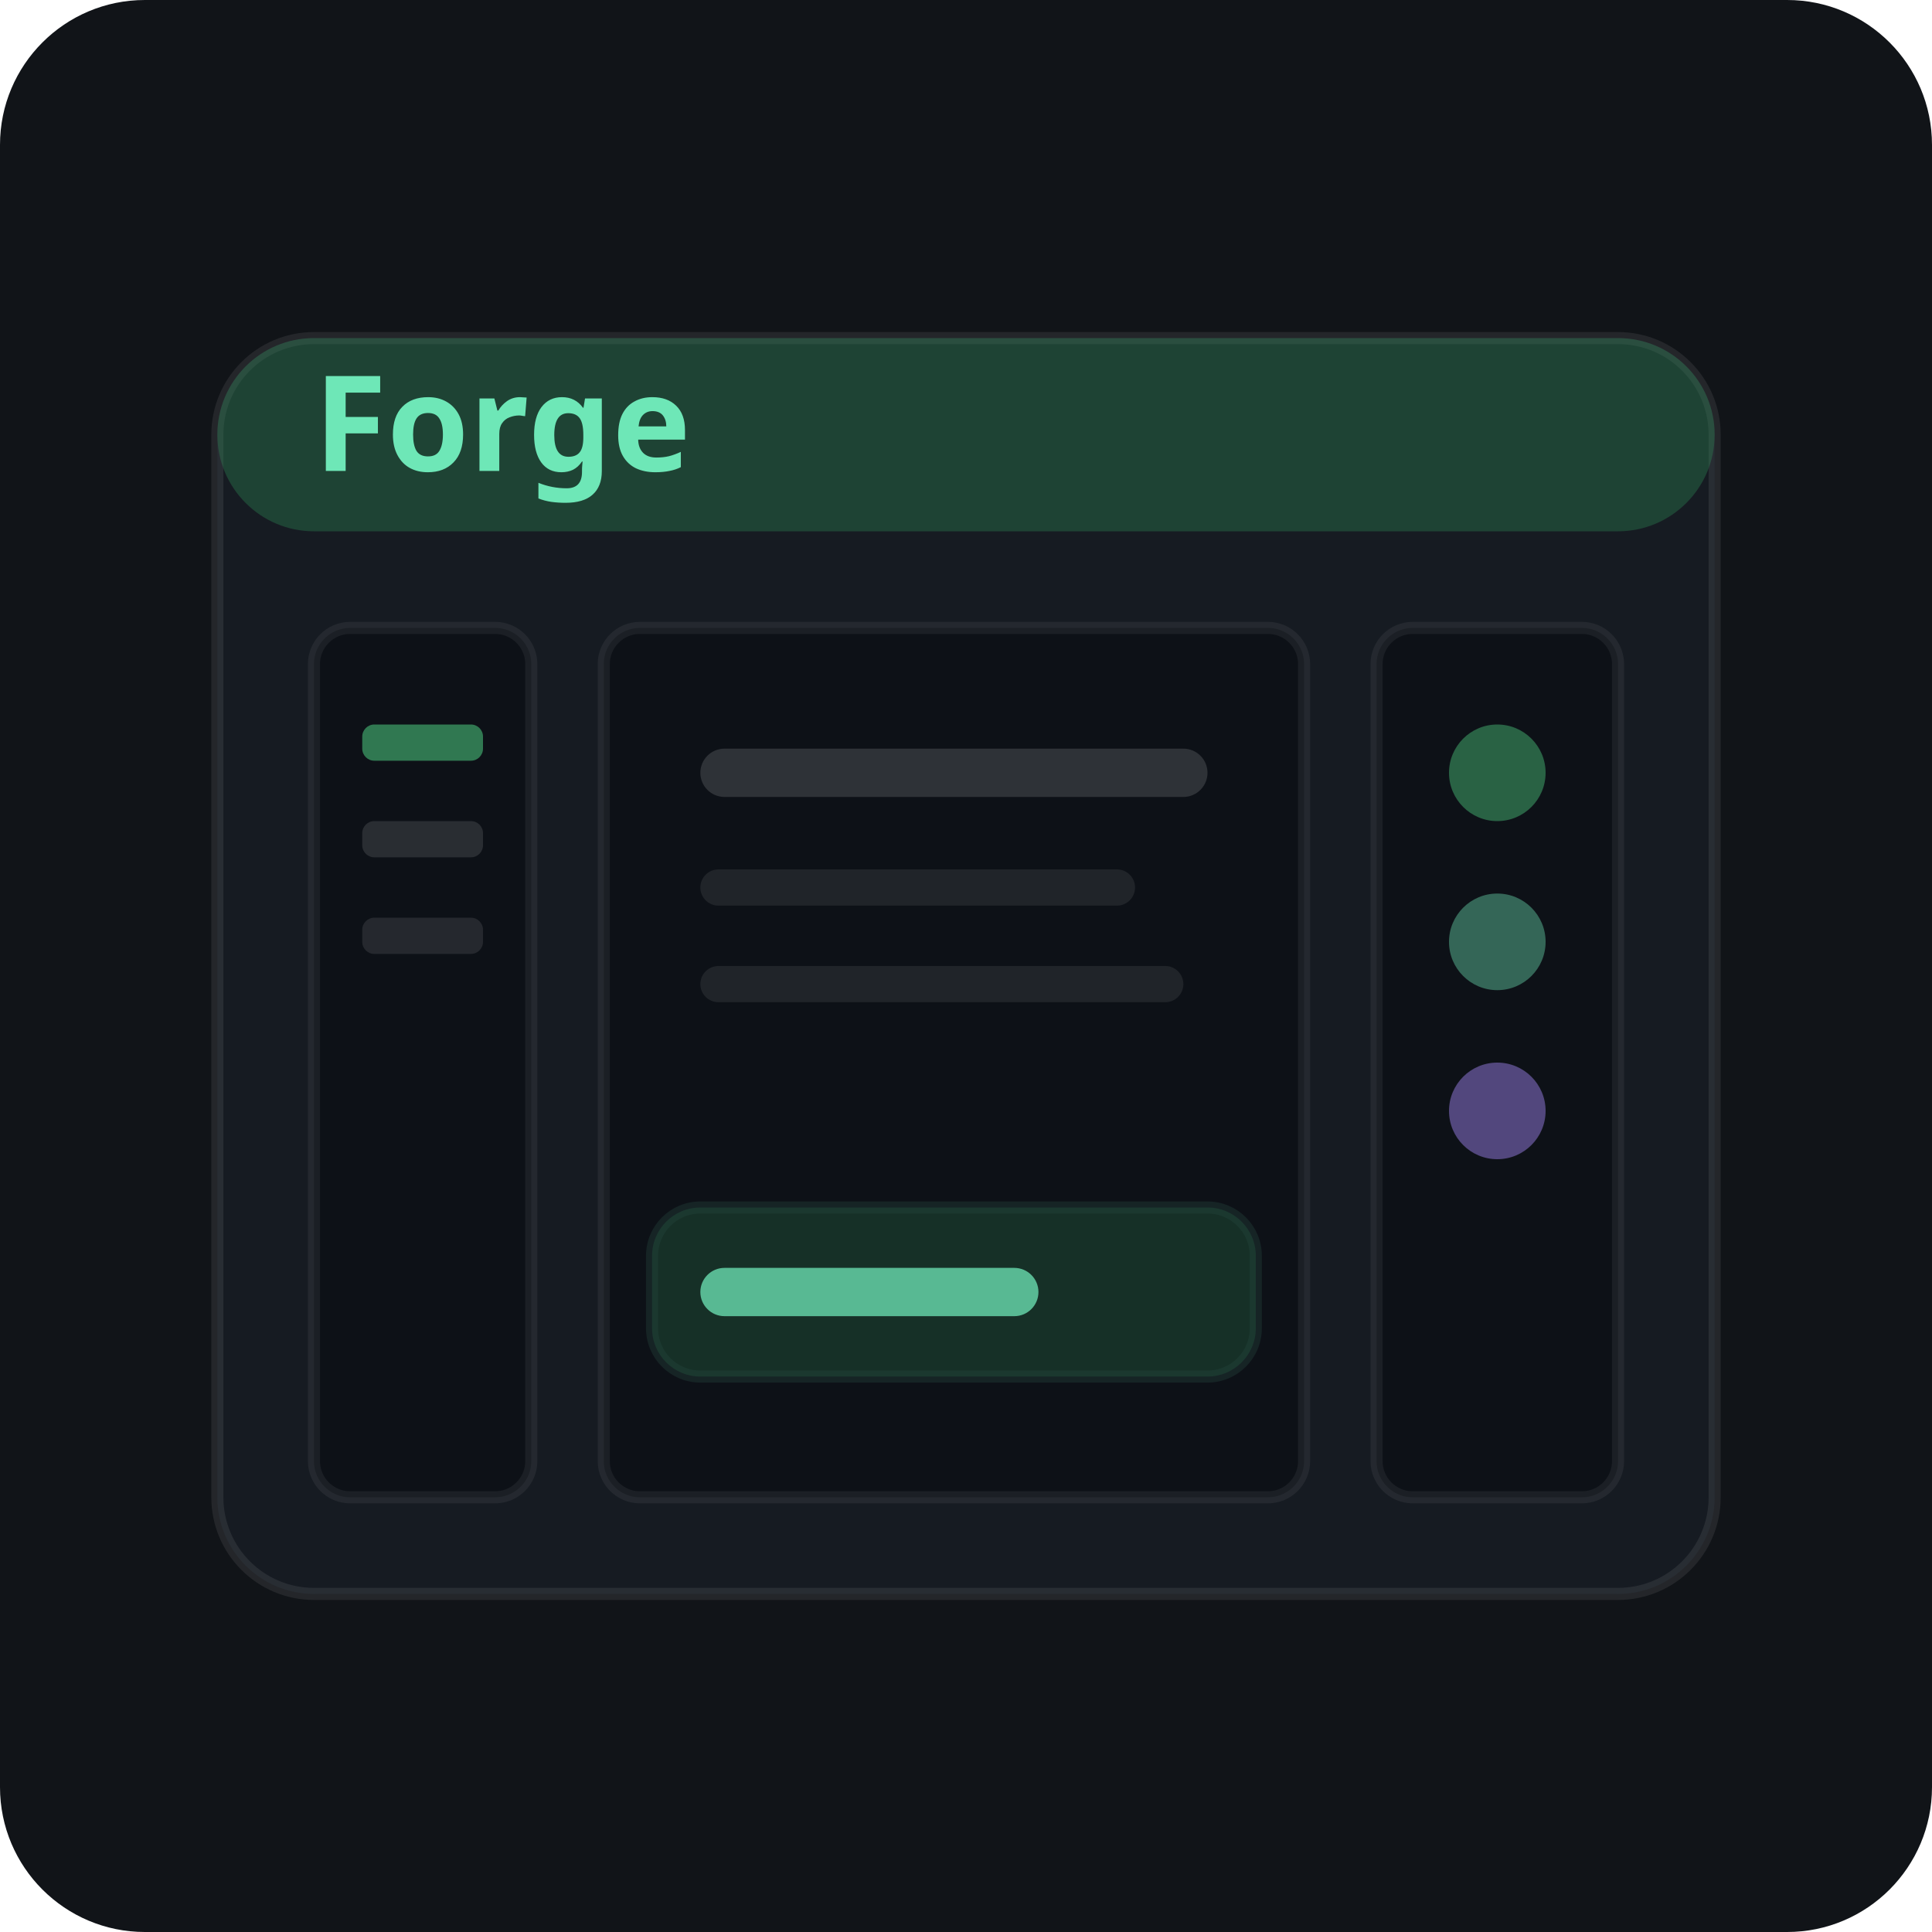
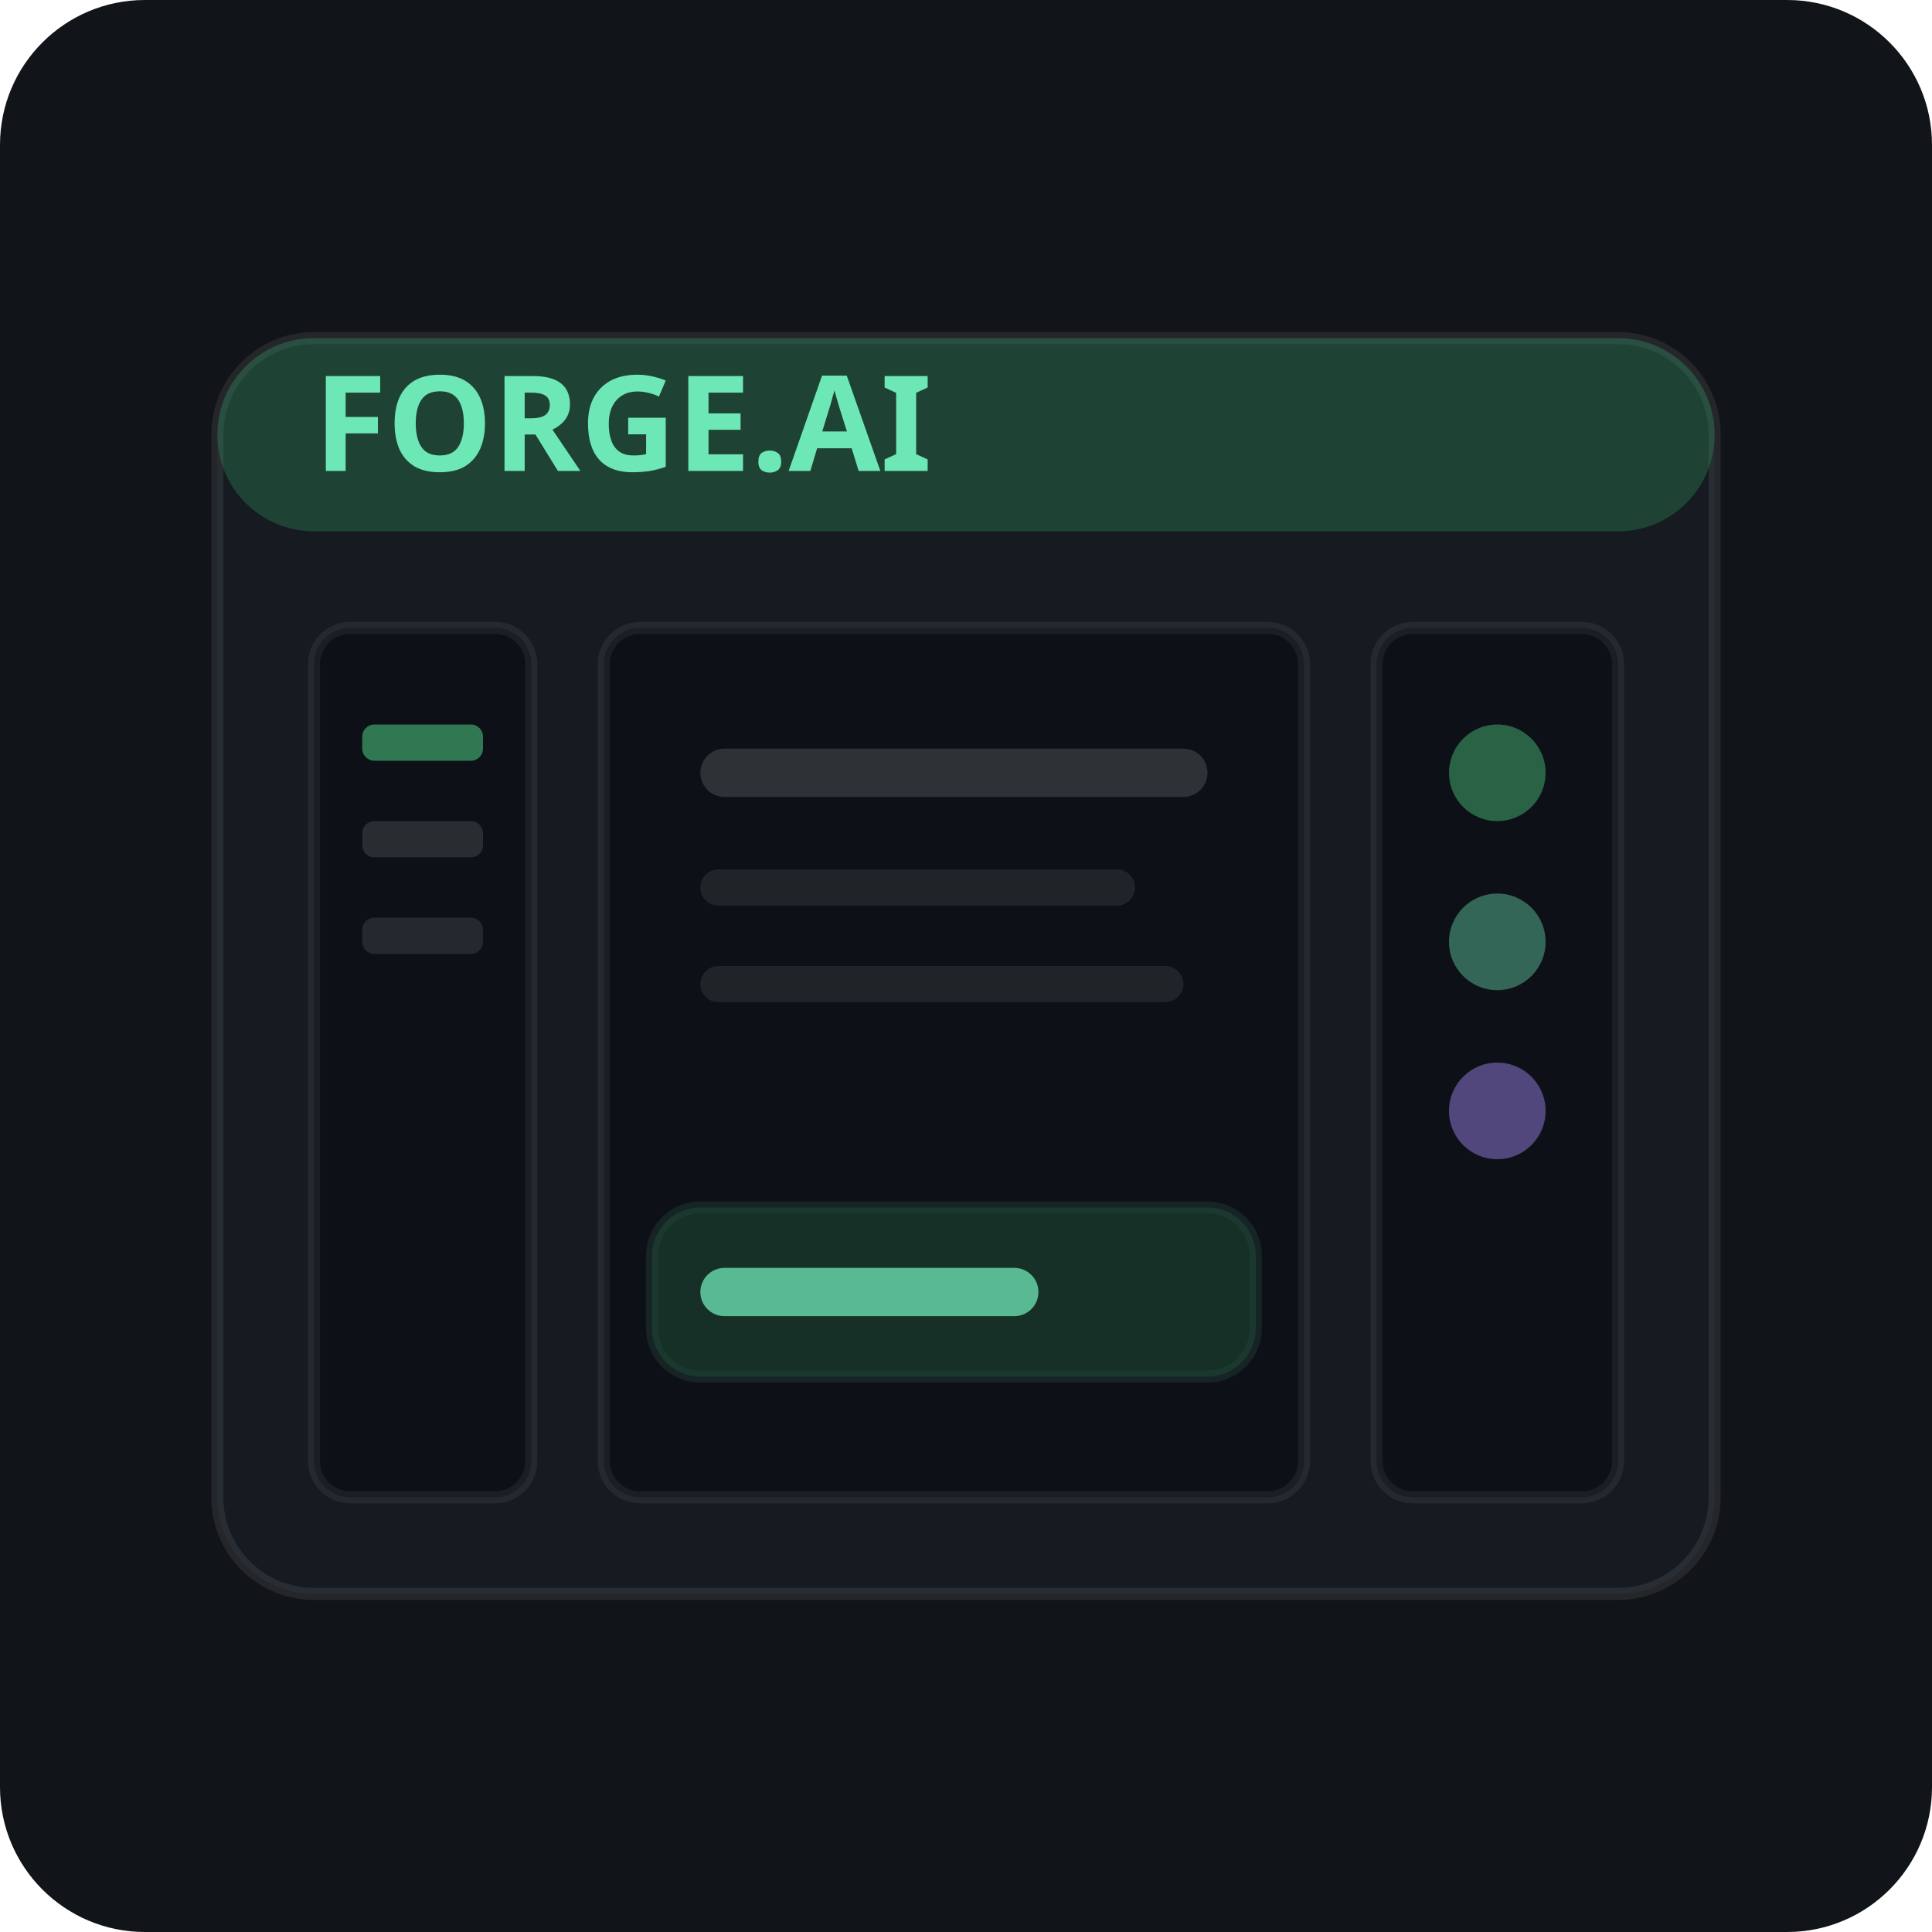
- <svg xmlns="http://www.w3.org/2000/svg" viewBox="0 0 160 160" role="img" aria-label="Forge IDE preview">
+ <svg xmlns="http://www.w3.org/2000/svg" viewBox="0 0 160 160" role="img" aria-label="FORGE.AI IDE preview">
  <rect width="160" height="160" rx="12" fill="#111418" />
  <rect x="18" y="28" width="124" height="104" rx="8" fill="#161b22" stroke="rgba(255,255,255,0.08)" />
  <rect x="18" y="28" width="124" height="16" rx="8" fill="#2e8b57" opacity="0.35" />
  <rect x="26" y="52" width="18" height="72" rx="3" fill="#0d1117" stroke="rgba(255,255,255,0.06)" />
  <rect x="30" y="60" width="10" height="3" rx="1" fill="#3fa46a" opacity="0.7" />
  <rect x="30" y="68" width="10" height="3" rx="1" fill="rgba(255,255,255,0.12)" />
  <rect x="30" y="76" width="10" height="3" rx="1" fill="rgba(255,255,255,0.1)" />
  <rect x="50" y="52" width="58" height="72" rx="3" fill="#0d1117" stroke="rgba(255,255,255,0.06)" />
  <rect x="58" y="62" width="42" height="4" rx="2" fill="rgba(255,255,255,0.14)" />
  <rect x="58" y="72" width="36" height="3" rx="1.5" fill="rgba(255,255,255,0.08)" />
  <rect x="58" y="80" width="40" height="3" rx="1.5" fill="rgba(255,255,255,0.08)" />
  <rect x="54" y="100" width="50" height="14" rx="4" fill="#2e8b57" opacity="0.25" stroke="rgba(110,231,183,0.35)" />
  <rect x="58" y="105" width="28" height="4" rx="2" fill="#6ee7b7" opacity="0.75" />
  <rect x="114" y="52" width="20" height="72" rx="3" fill="#0d1117" stroke="rgba(255,255,255,0.06)" />
  <circle cx="124" cy="64" r="4" fill="#3fa46a" opacity="0.55" />
  <circle cx="124" cy="78" r="4" fill="#6ee7b7" opacity="0.4" />
  <circle cx="124" cy="92" r="4" fill="rgba(167,139,250,0.45)" />
-   <text x="26" y="39" text-anchor="start" fill="#6ee7b7" font-size="11" font-weight="700" font-family="system-ui, sans-serif">Forge</text>
+   <text x="26" y="39" text-anchor="start" fill="#6ee7b7" font-size="11" font-weight="700" font-family="system-ui, sans-serif">FORGE.AI</text>
</svg>
